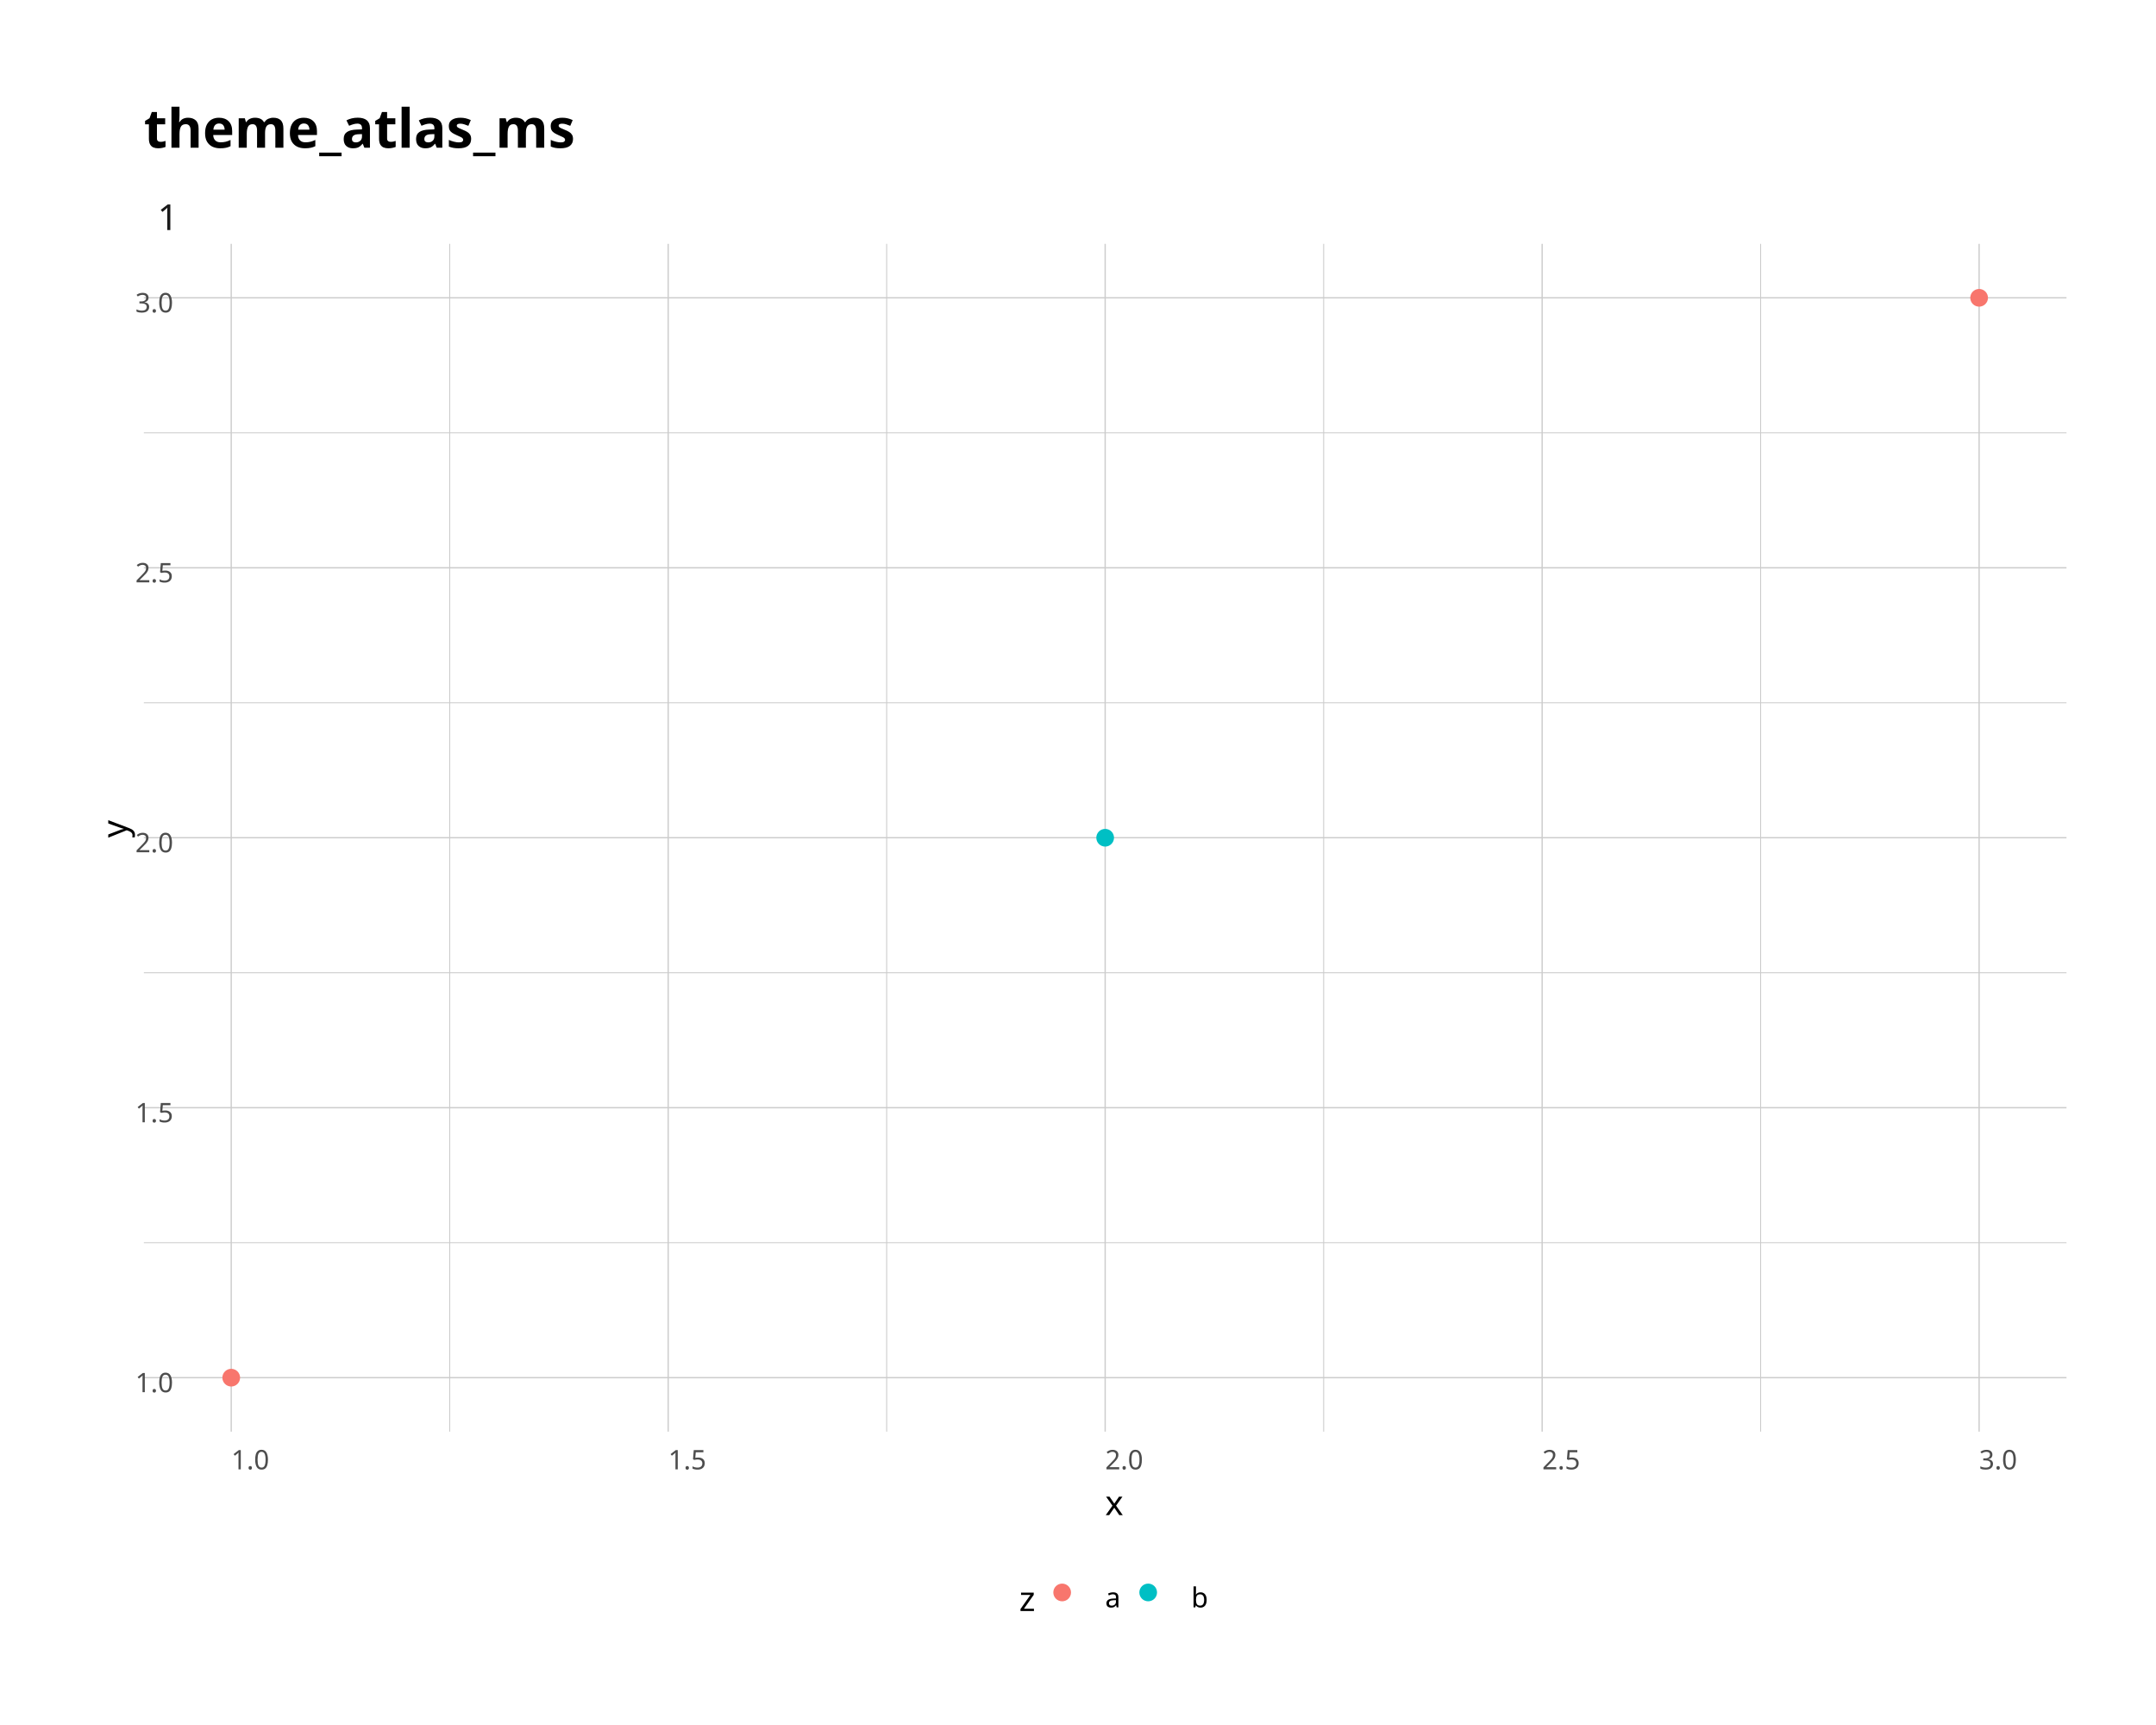
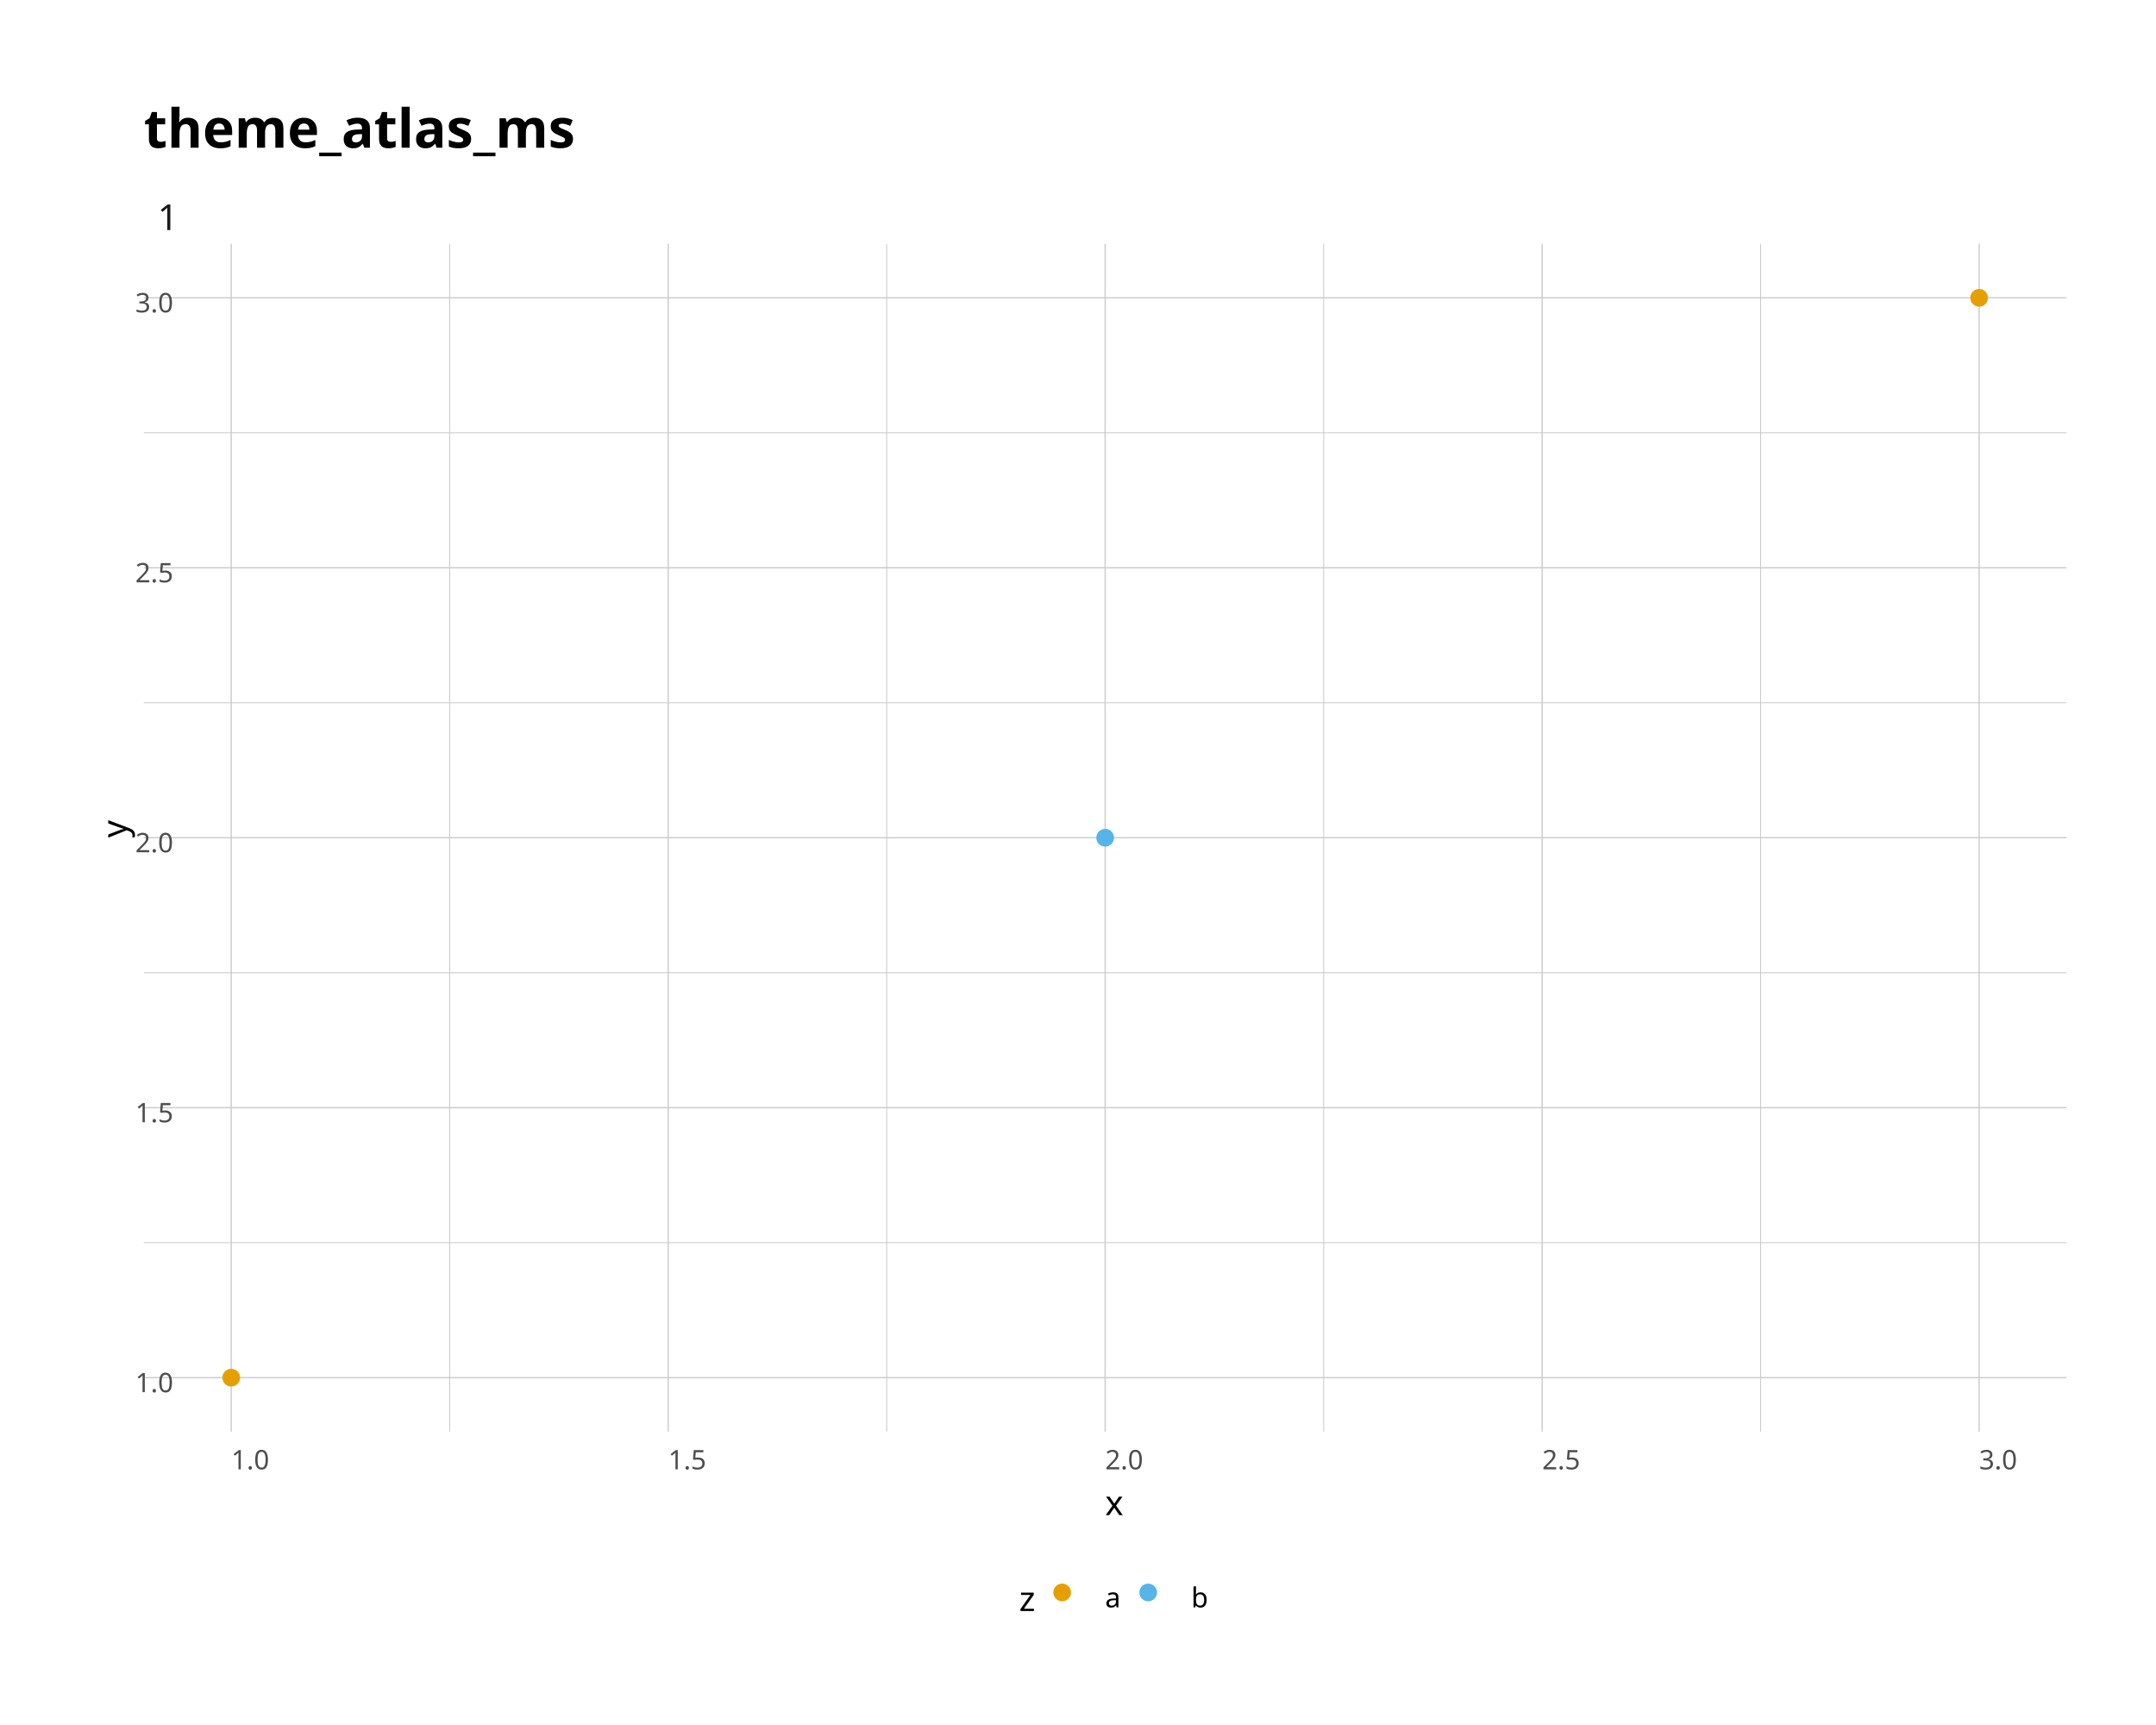
<svg xmlns="http://www.w3.org/2000/svg" viewBox="0 0 720.00 576.00">
  <defs>
    <style type="text/css">
    line, polyline, polygon, path, rect, circle {
      fill: none;
      stroke: #000000;
      stroke-linecap: round;
      stroke-linejoin: round;
      stroke-miterlimit: 10.00;
    }
  </style>
  </defs>
  <rect width="100%" height="100%" style="stroke: none; fill: #FFFFFF;" />
  <defs>
    <clipPath id="cpNDguMDR8NjkwLjExfDQ3OC4wNXw4MS40Mg==">
      <rect x="48.04" y="81.42" width="642.08" height="396.63" />
    </clipPath>
  </defs>
  <polyline points="48.04,414.95 690.11,414.95 " style="stroke-width: 0.32; stroke: #CCCCCC; stroke-linecap: butt;" clip-path="url(#cpNDguMDR8NjkwLjExfDQ3OC4wNXw4MS40Mg==)" />
  <polyline points="48.04,324.80 690.11,324.80 " style="stroke-width: 0.32; stroke: #CCCCCC; stroke-linecap: butt;" clip-path="url(#cpNDguMDR8NjkwLjExfDQ3OC4wNXw4MS40Mg==)" />
  <polyline points="48.04,234.66 690.11,234.66 " style="stroke-width: 0.32; stroke: #CCCCCC; stroke-linecap: butt;" clip-path="url(#cpNDguMDR8NjkwLjExfDQ3OC4wNXw4MS40Mg==)" />
  <polyline points="48.04,144.52 690.11,144.52 " style="stroke-width: 0.32; stroke: #CCCCCC; stroke-linecap: butt;" clip-path="url(#cpNDguMDR8NjkwLjExfDQ3OC4wNXw4MS40Mg==)" />
  <polyline points="150.18,478.05 150.18,81.42 " style="stroke-width: 0.32; stroke: #CCCCCC; stroke-linecap: butt;" clip-path="url(#cpNDguMDR8NjkwLjExfDQ3OC4wNXw4MS40Mg==)" />
  <polyline points="296.11,478.05 296.11,81.42 " style="stroke-width: 0.32; stroke: #CCCCCC; stroke-linecap: butt;" clip-path="url(#cpNDguMDR8NjkwLjExfDQ3OC4wNXw4MS40Mg==)" />
  <polyline points="442.04,478.05 442.04,81.42 " style="stroke-width: 0.32; stroke: #CCCCCC; stroke-linecap: butt;" clip-path="url(#cpNDguMDR8NjkwLjExfDQ3OC4wNXw4MS40Mg==)" />
  <polyline points="587.96,478.05 587.96,81.42 " style="stroke-width: 0.32; stroke: #CCCCCC; stroke-linecap: butt;" clip-path="url(#cpNDguMDR8NjkwLjExfDQ3OC4wNXw4MS40Mg==)" />
  <polyline points="48.04,460.02 690.11,460.02 " style="stroke-width: 0.43; stroke: #CCCCCC; stroke-linecap: butt;" clip-path="url(#cpNDguMDR8NjkwLjExfDQ3OC4wNXw4MS40Mg==)" />
  <polyline points="48.04,369.88 690.11,369.88 " style="stroke-width: 0.43; stroke: #CCCCCC; stroke-linecap: butt;" clip-path="url(#cpNDguMDR8NjkwLjExfDQ3OC4wNXw4MS40Mg==)" />
  <polyline points="48.04,279.73 690.11,279.73 " style="stroke-width: 0.43; stroke: #CCCCCC; stroke-linecap: butt;" clip-path="url(#cpNDguMDR8NjkwLjExfDQ3OC4wNXw4MS40Mg==)" />
  <polyline points="48.04,189.59 690.11,189.59 " style="stroke-width: 0.43; stroke: #CCCCCC; stroke-linecap: butt;" clip-path="url(#cpNDguMDR8NjkwLjExfDQ3OC4wNXw4MS40Mg==)" />
  <polyline points="48.04,99.44 690.11,99.44 " style="stroke-width: 0.43; stroke: #CCCCCC; stroke-linecap: butt;" clip-path="url(#cpNDguMDR8NjkwLjExfDQ3OC4wNXw4MS40Mg==)" />
  <polyline points="77.22,478.05 77.22,81.42 " style="stroke-width: 0.43; stroke: #CCCCCC; stroke-linecap: butt;" clip-path="url(#cpNDguMDR8NjkwLjExfDQ3OC4wNXw4MS40Mg==)" />
  <polyline points="223.15,478.05 223.15,81.42 " style="stroke-width: 0.43; stroke: #CCCCCC; stroke-linecap: butt;" clip-path="url(#cpNDguMDR8NjkwLjExfDQ3OC4wNXw4MS40Mg==)" />
  <polyline points="369.07,478.05 369.07,81.42 " style="stroke-width: 0.43; stroke: #CCCCCC; stroke-linecap: butt;" clip-path="url(#cpNDguMDR8NjkwLjExfDQ3OC4wNXw4MS40Mg==)" />
  <polyline points="515.00,478.05 515.00,81.42 " style="stroke-width: 0.43; stroke: #CCCCCC; stroke-linecap: butt;" clip-path="url(#cpNDguMDR8NjkwLjExfDQ3OC4wNXw4MS40Mg==)" />
  <polyline points="660.93,478.05 660.93,81.42 " style="stroke-width: 0.43; stroke: #CCCCCC; stroke-linecap: butt;" clip-path="url(#cpNDguMDR8NjkwLjExfDQ3OC4wNXw4MS40Mg==)" />
-   <circle cx="77.22" cy="460.02" r="1.95pt" style="stroke-width: 0.71; stroke: #F8766D; fill: #F8766D;" clip-path="url(#cpNDguMDR8NjkwLjExfDQ3OC4wNXw4MS40Mg==)" />
-   <circle cx="369.07" cy="279.73" r="1.95pt" style="stroke-width: 0.71; stroke: #00BFC4; fill: #00BFC4;" clip-path="url(#cpNDguMDR8NjkwLjExfDQ3OC4wNXw4MS40Mg==)" />
-   <circle cx="660.93" cy="99.44" r="1.95pt" style="stroke-width: 0.71; stroke: #F8766D; fill: #F8766D;" clip-path="url(#cpNDguMDR8NjkwLjExfDQ3OC4wNXw4MS40Mg==)" />
+   <circle cx="77.22" cy="460.02" r="1.95pt" style="stroke-width: 0.71; stroke: #E69F00; fill: #E69F00;" clip-path="url(#cpNDguMDR8NjkwLjExfDQ3OC4wNXw4MS40Mg==)" />
+   <circle cx="369.07" cy="279.73" r="1.95pt" style="stroke-width: 0.71; stroke: #56B4E9; fill: #56B4E9;" clip-path="url(#cpNDguMDR8NjkwLjExfDQ3OC4wNXw4MS40Mg==)" />
+   <circle cx="660.93" cy="99.44" r="1.95pt" style="stroke-width: 0.71; stroke: #E69F00; fill: #E69F00;" clip-path="url(#cpNDguMDR8NjkwLjExfDQ3OC4wNXw4MS40Mg==)" />
  <defs>
    <clipPath id="cpMC4wMHw3MjAuMDB8NTc2LjAwfDAuMDA=">
      <rect x="0.00" y="0.00" width="720.00" height="576.00" />
    </clipPath>
  </defs>
  <defs>
    <clipPath id="cpNDguMDR8NjkwLjExfDgxLjQyfDU5LjI5">
      <rect x="48.04" y="59.29" width="642.08" height="22.13" />
    </clipPath>
  </defs>
  <g clip-path="url(#cpNDguMDR8NjkwLjExfDgxLjQyfDU5LjI5)">
    <text x="52.62" y="76.83" style="font-size: 12.00px; fill: #1A1A1A; font-family: Montserrat;" textLength="0.00px" lengthAdjust="spacingAndGlyphs">1</text>
  </g>
  <defs>
    <clipPath id="cpMC4wMHw3MjAuMDB8NTc2LjAwfDAuMDA=">
      <rect x="0.00" y="0.00" width="720.00" height="576.00" />
    </clipPath>
  </defs>
  <g clip-path="url(#cpMC4wMHw3MjAuMDB8NTc2LjAwfDAuMDA=)">
    <text x="77.22" y="490.63" style="font-size: 9.00px; fill: #4D4D4D; font-family: Montserrat;" textLength="0.00px" lengthAdjust="spacingAndGlyphs">1.0</text>
  </g>
  <g clip-path="url(#cpMC4wMHw3MjAuMDB8NTc2LjAwfDAuMDA=)">
    <text x="223.15" y="490.63" style="font-size: 9.00px; fill: #4D4D4D; font-family: Montserrat;" textLength="0.00px" lengthAdjust="spacingAndGlyphs">1.5</text>
  </g>
  <g clip-path="url(#cpMC4wMHw3MjAuMDB8NTc2LjAwfDAuMDA=)">
    <text x="369.07" y="490.63" style="font-size: 9.00px; fill: #4D4D4D; font-family: Montserrat;" textLength="0.00px" lengthAdjust="spacingAndGlyphs">2.0</text>
  </g>
  <g clip-path="url(#cpMC4wMHw3MjAuMDB8NTc2LjAwfDAuMDA=)">
    <text x="515.00" y="490.63" style="font-size: 9.00px; fill: #4D4D4D; font-family: Montserrat;" textLength="0.00px" lengthAdjust="spacingAndGlyphs">2.5</text>
  </g>
  <g clip-path="url(#cpMC4wMHw3MjAuMDB8NTc2LjAwfDAuMDA=)">
    <text x="660.93" y="490.63" style="font-size: 9.00px; fill: #4D4D4D; font-family: Montserrat;" textLength="0.00px" lengthAdjust="spacingAndGlyphs">3.0</text>
  </g>
  <g clip-path="url(#cpMC4wMHw3MjAuMDB8NTc2LjAwfDAuMDA=)">
    <text x="45.17" y="464.88" style="font-size: 9.00px; fill: #4D4D4D; font-family: Montserrat;" textLength="0.00px" lengthAdjust="spacingAndGlyphs">1.0</text>
  </g>
  <g clip-path="url(#cpMC4wMHw3MjAuMDB8NTc2LjAwfDAuMDA=)">
    <text x="45.17" y="374.74" style="font-size: 9.00px; fill: #4D4D4D; font-family: Montserrat;" textLength="0.00px" lengthAdjust="spacingAndGlyphs">1.5</text>
  </g>
  <g clip-path="url(#cpMC4wMHw3MjAuMDB8NTc2LjAwfDAuMDA=)">
    <text x="45.17" y="284.59" style="font-size: 9.00px; fill: #4D4D4D; font-family: Montserrat;" textLength="0.00px" lengthAdjust="spacingAndGlyphs">2.0</text>
  </g>
  <g clip-path="url(#cpMC4wMHw3MjAuMDB8NTc2LjAwfDAuMDA=)">
    <text x="45.17" y="194.45" style="font-size: 9.00px; fill: #4D4D4D; font-family: Montserrat;" textLength="0.00px" lengthAdjust="spacingAndGlyphs">2.5</text>
  </g>
  <g clip-path="url(#cpMC4wMHw3MjAuMDB8NTc2LjAwfDAuMDA=)">
    <text x="45.17" y="104.30" style="font-size: 9.00px; fill: #4D4D4D; font-family: Montserrat;" textLength="0.00px" lengthAdjust="spacingAndGlyphs">3.0</text>
  </g>
  <g clip-path="url(#cpMC4wMHw3MjAuMDB8NTc2LjAwfDAuMDA=)">
    <text x="369.07" y="505.92" style="font-size: 11.50px; font-family: Montserrat;" textLength="0.00px" lengthAdjust="spacingAndGlyphs">x</text>
  </g>
  <g clip-path="url(#cpMC4wMHw3MjAuMDB8NTc2LjAwfDAuMDA=)">
    <text transform="translate(42.31,279.73) rotate(-90)" style="font-size: 11.50px; font-family: Montserrat;" textLength="0.00px" lengthAdjust="spacingAndGlyphs">y</text>
  </g>
  <g clip-path="url(#cpMC4wMHw3MjAuMDB8NTc2LjAwfDAuMDA=)">
    <text x="340.34" y="537.95" style="font-size: 11.50px; font-family: Montserrat;" textLength="0.00px" lengthAdjust="spacingAndGlyphs">z</text>
  </g>
-   <circle cx="354.71" cy="531.74" r="1.95pt" style="stroke-width: 0.71; stroke: #F8766D; fill: #F8766D;" clip-path="url(#cpMC4wMHw3MjAuMDB8NTc2LjAwfDAuMDA=)" />
-   <circle cx="383.44" cy="531.74" r="1.95pt" style="stroke-width: 0.71; stroke: #00BFC4; fill: #00BFC4;" clip-path="url(#cpMC4wMHw3MjAuMDB8NTc2LjAwfDAuMDA=)" />
+   <circle cx="354.71" cy="531.74" r="1.95pt" style="stroke-width: 0.71; stroke: #E69F00; fill: #E69F00;" clip-path="url(#cpMC4wMHw3MjAuMDB8NTc2LjAwfDAuMDA=)" />
+   <circle cx="383.44" cy="531.74" r="1.95pt" style="stroke-width: 0.71; stroke: #56B4E9; fill: #56B4E9;" clip-path="url(#cpMC4wMHw3MjAuMDB8NTc2LjAwfDAuMDA=)" />
  <g clip-path="url(#cpMC4wMHw3MjAuMDB8NTc2LjAwfDAuMDA=)">
    <text x="369.07" y="536.71" style="font-size: 9.20px; font-family: Montserrat;" textLength="0.00px" lengthAdjust="spacingAndGlyphs">a</text>
  </g>
  <g clip-path="url(#cpMC4wMHw3MjAuMDB8NTc2LjAwfDAuMDA=)">
    <text x="397.81" y="536.71" style="font-size: 9.20px; font-family: Montserrat;" textLength="0.00px" lengthAdjust="spacingAndGlyphs">b</text>
  </g>
  <g clip-path="url(#cpMC4wMHw3MjAuMDB8NTc2LjAwfDAuMDA=)">
    <text x="48.04" y="49.33" style="font-size: 18.00px; font-weight: bold; font-family: Montserrat;" textLength="0.00px" lengthAdjust="spacingAndGlyphs">theme_atlas_ms</text>
  </g>
</svg>
